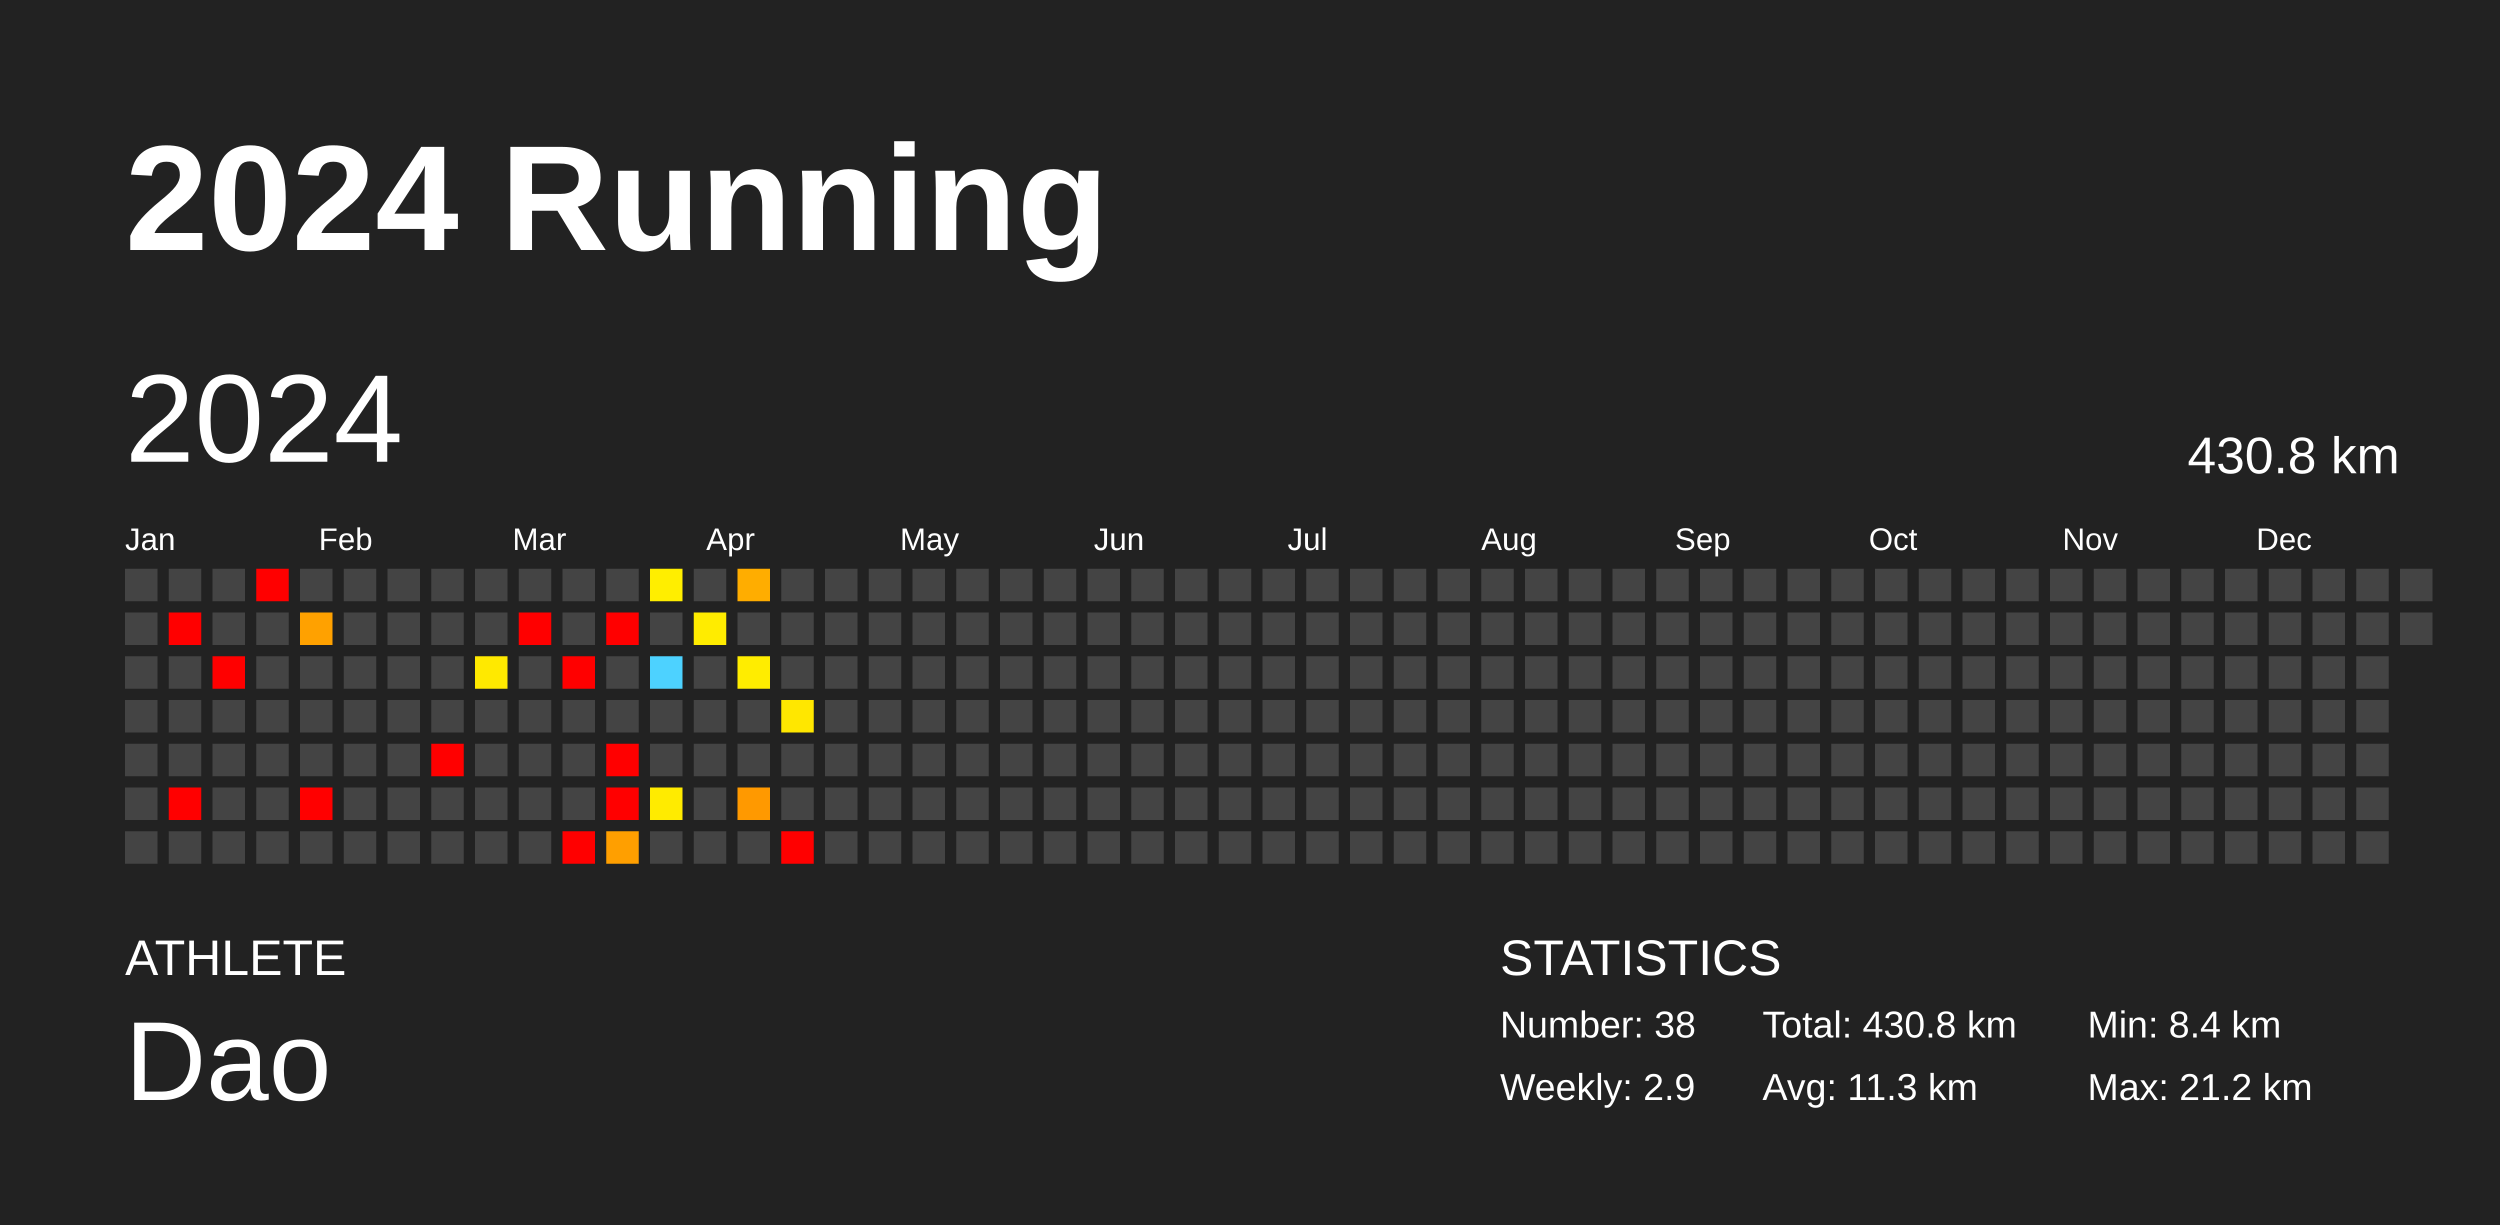
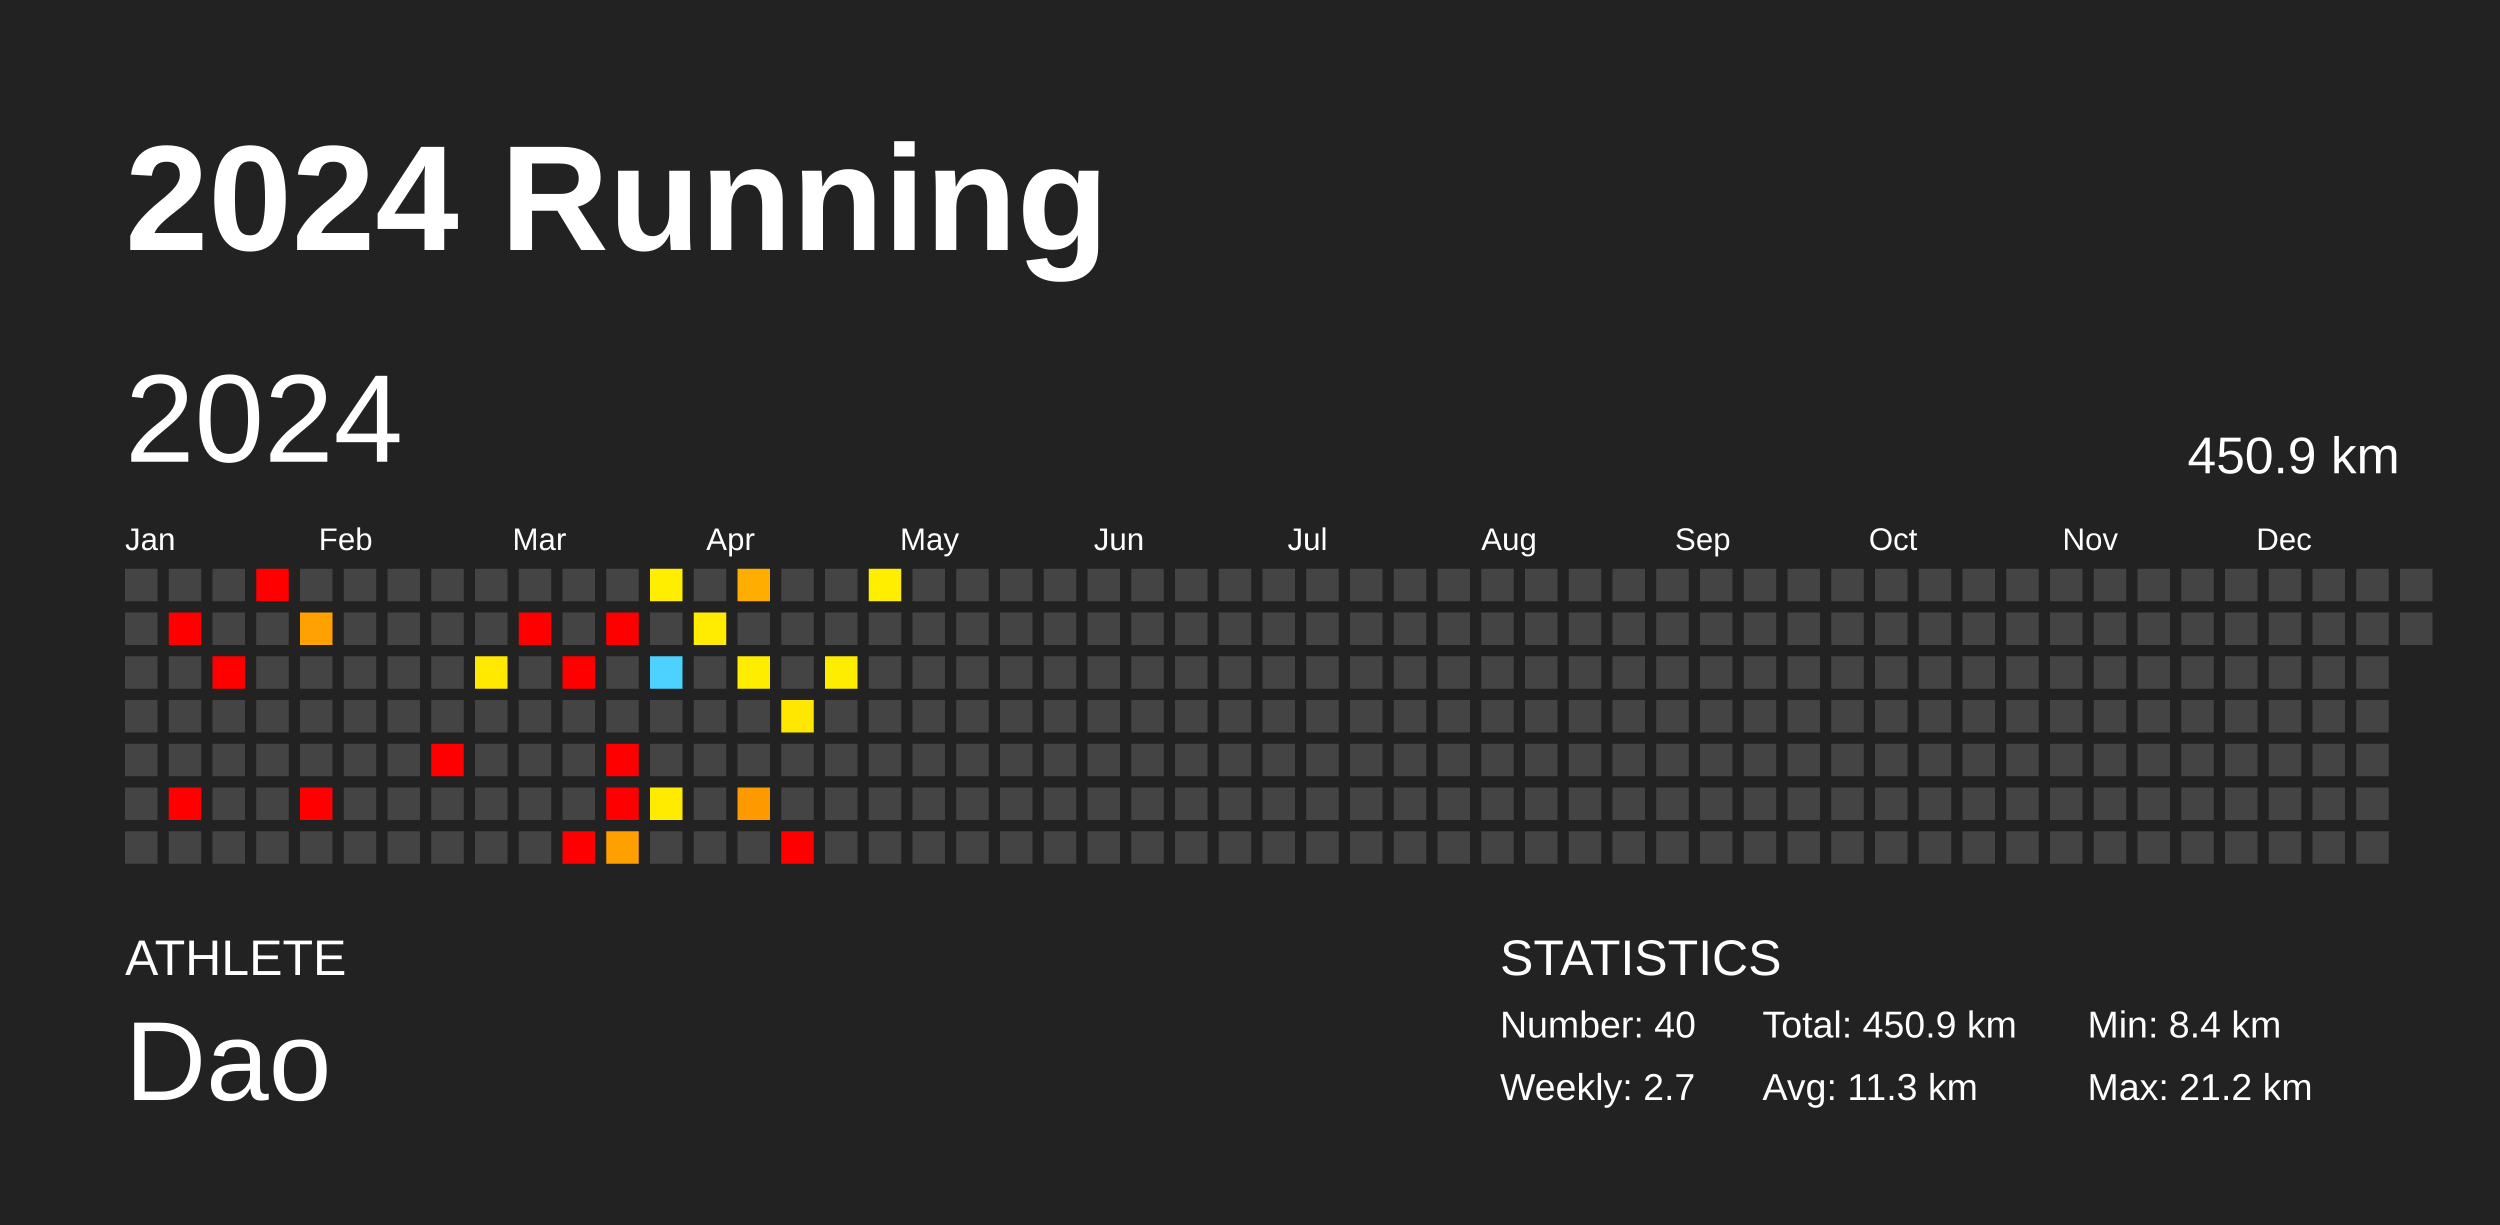
<svg xmlns="http://www.w3.org/2000/svg" baseProfile="full" height="98mm" version="1.1" viewBox="0,0,200,98" width="200mm">
  <defs />
  <rect fill="#222222" height="98" width="200" x="0" y="0" />
  <text fill="#FFFFFF" style="font-size:12px; font-family:Arial; font-weight:bold;" x="10" y="20">2024 Running</text>
  <text fill="#FFFFFF" style="font-size:4px; font-family:Arial" x="10" y="78">ATHLETE</text>
  <text fill="#FFFFFF" style="font-size:9px; font-family:Arial" x="10" y="88">Dao</text>
  <text fill="#FFFFFF" style="font-size:4px; font-family:Arial" x="120" y="78">STATISTICS</text>
-   <text fill="#FFFFFF" style="font-size:3px; font-family:Arial" x="120" y="83">Number: 38</text>
-   <text fill="#FFFFFF" style="font-size:3px; font-family:Arial" x="120" y="88">Weekly: 2.9</text>
-   <text fill="#FFFFFF" style="font-size:3px; font-family:Arial" x="141" y="83">Total: 430.8 km</text>
+   <text fill="#FFFFFF" style="font-size:3px; font-family:Arial" x="120" y="83">Number: 40</text>
+   <text fill="#FFFFFF" style="font-size:3px; font-family:Arial" x="120" y="88">Weekly: 2.7</text>
+   <text fill="#FFFFFF" style="font-size:3px; font-family:Arial" x="141" y="83">Total: 450.9 km</text>
  <text fill="#FFFFFF" style="font-size:3px; font-family:Arial" x="141" y="88">Avg: 11.3 km</text>
  <text fill="#FFFFFF" style="font-size:3px; font-family:Arial" x="167" y="83">Min: 8.4 km</text>
  <text fill="#FFFFFF" style="font-size:3px; font-family:Arial" x="167" y="88">Max: 21.2 km</text>
  <text dominant-baseline="hanging" fill="#FFFFFF" style="font-size:10.0px; font-family:Arial;" x="10" y="30">2024</text>
-   <text dominant-baseline="hanging" fill="#FFFFFF" style="font-size:4.125px; font-family:Arial;" x="175" y="35">430.8 km</text>
+   <text dominant-baseline="hanging" fill="#FFFFFF" style="font-size:4.125px; font-family:Arial;" x="175" y="35">450.9 km</text>
  <text fill="#FFFFFF" style="font-size:2.5px; font-family:Arial" x="10.0" y="44">Jan</text>
  <text fill="#FFFFFF" style="font-size:2.5px; font-family:Arial" x="25.5" y="44">Feb</text>
  <text fill="#FFFFFF" style="font-size:2.5px; font-family:Arial" x="41.0" y="44">Mar</text>
  <text fill="#FFFFFF" style="font-size:2.5px; font-family:Arial" x="56.5" y="44">Apr</text>
  <text fill="#FFFFFF" style="font-size:2.5px; font-family:Arial" x="72.0" y="44">May</text>
  <text fill="#FFFFFF" style="font-size:2.5px; font-family:Arial" x="87.5" y="44">Jun</text>
  <text fill="#FFFFFF" style="font-size:2.5px; font-family:Arial" x="103.0" y="44">Jul</text>
  <text fill="#FFFFFF" style="font-size:2.5px; font-family:Arial" x="118.5" y="44">Aug</text>
  <text fill="#FFFFFF" style="font-size:2.5px; font-family:Arial" x="134.0" y="44">Sep</text>
  <text fill="#FFFFFF" style="font-size:2.5px; font-family:Arial" x="149.5" y="44">Oct</text>
  <text fill="#FFFFFF" style="font-size:2.5px; font-family:Arial" x="165.0" y="44">Nov</text>
  <text fill="#FFFFFF" style="font-size:2.5px; font-family:Arial" x="180.5" y="44">Dec</text>
  <rect fill="#444444" height="2.6" width="2.6" x="10.0" y="45.5" />
  <rect fill="#444444" height="2.6" width="2.6" x="10.0" y="49.0" />
  <rect fill="#444444" height="2.6" width="2.6" x="10.0" y="52.5" />
  <rect fill="#444444" height="2.6" width="2.6" x="10.0" y="56.0" />
  <rect fill="#444444" height="2.6" width="2.6" x="10.0" y="59.5" />
  <rect fill="#444444" height="2.6" width="2.6" x="10.0" y="63.0" />
  <rect fill="#444444" height="2.6" width="2.6" x="10.0" y="66.5" />
  <rect fill="#444444" height="2.6" width="2.6" x="13.5" y="45.5" />
  <rect fill="red" height="2.6" width="2.6" x="13.5" y="49.0" />
  <rect fill="#444444" height="2.6" width="2.6" x="13.5" y="52.5" />
  <rect fill="#444444" height="2.6" width="2.6" x="13.5" y="56.0" />
  <rect fill="#444444" height="2.6" width="2.6" x="13.5" y="59.5" />
  <rect fill="red" height="2.6" width="2.6" x="13.5" y="63.0" />
  <rect fill="#444444" height="2.6" width="2.6" x="13.5" y="66.5" />
  <rect fill="#444444" height="2.6" width="2.6" x="17.0" y="45.5" />
  <rect fill="#444444" height="2.6" width="2.6" x="17.0" y="49.0" />
  <rect fill="red" height="2.6" width="2.6" x="17.0" y="52.5" />
  <rect fill="#444444" height="2.6" width="2.6" x="17.0" y="56.0" />
  <rect fill="#444444" height="2.6" width="2.6" x="17.0" y="59.5" />
  <rect fill="#444444" height="2.6" width="2.6" x="17.0" y="63.0" />
  <rect fill="#444444" height="2.6" width="2.6" x="17.0" y="66.5" />
  <rect fill="red" height="2.6" width="2.6" x="20.5" y="45.5" />
  <rect fill="#444444" height="2.6" width="2.6" x="20.5" y="49.0" />
  <rect fill="#444444" height="2.6" width="2.6" x="20.5" y="52.5" />
  <rect fill="#444444" height="2.6" width="2.6" x="20.5" y="56.0" />
  <rect fill="#444444" height="2.6" width="2.6" x="20.5" y="59.5" />
  <rect fill="#444444" height="2.6" width="2.6" x="20.5" y="63.0" />
  <rect fill="#444444" height="2.6" width="2.6" x="20.5" y="66.5" />
  <rect fill="#444444" height="2.6" width="2.6" x="24.0" y="45.5" />
  <rect fill="#ffa100" height="2.6" width="2.6" x="24.0" y="49.0" />
  <rect fill="#444444" height="2.6" width="2.6" x="24.0" y="52.5" />
  <rect fill="#444444" height="2.6" width="2.6" x="24.0" y="56.0" />
  <rect fill="#444444" height="2.6" width="2.6" x="24.0" y="59.5" />
  <rect fill="red" height="2.6" width="2.6" x="24.0" y="63.0" />
  <rect fill="#444444" height="2.6" width="2.6" x="24.0" y="66.5" />
  <rect fill="#444444" height="2.6" width="2.6" x="27.5" y="45.5" />
  <rect fill="#444444" height="2.6" width="2.6" x="27.5" y="49.0" />
  <rect fill="#444444" height="2.6" width="2.6" x="27.5" y="52.5" />
  <rect fill="#444444" height="2.6" width="2.6" x="27.5" y="56.0" />
  <rect fill="#444444" height="2.6" width="2.6" x="27.5" y="59.5" />
  <rect fill="#444444" height="2.6" width="2.6" x="27.5" y="63.0" />
  <rect fill="#444444" height="2.6" width="2.6" x="27.5" y="66.5" />
  <rect fill="#444444" height="2.6" width="2.6" x="31.0" y="45.5" />
  <rect fill="#444444" height="2.6" width="2.6" x="31.0" y="49.0" />
  <rect fill="#444444" height="2.6" width="2.6" x="31.0" y="52.5" />
  <rect fill="#444444" height="2.6" width="2.6" x="31.0" y="56.0" />
  <rect fill="#444444" height="2.6" width="2.6" x="31.0" y="59.5" />
  <rect fill="#444444" height="2.6" width="2.6" x="31.0" y="63.0" />
  <rect fill="#444444" height="2.6" width="2.6" x="31.0" y="66.5" />
  <rect fill="#444444" height="2.6" width="2.6" x="34.5" y="45.5" />
  <rect fill="#444444" height="2.6" width="2.6" x="34.5" y="49.0" />
  <rect fill="#444444" height="2.6" width="2.6" x="34.5" y="52.5" />
  <rect fill="#444444" height="2.6" width="2.6" x="34.5" y="56.0" />
  <rect fill="red" height="2.6" width="2.6" x="34.5" y="59.5" />
  <rect fill="#444444" height="2.6" width="2.6" x="34.5" y="63.0" />
  <rect fill="#444444" height="2.6" width="2.6" x="34.5" y="66.5" />
  <rect fill="#444444" height="2.6" width="2.6" x="38.0" y="45.5" />
  <rect fill="#444444" height="2.6" width="2.6" x="38.0" y="49.0" />
  <rect fill="#ffe900" height="2.6" width="2.6" x="38.0" y="52.5" />
  <rect fill="#444444" height="2.6" width="2.6" x="38.0" y="56.0" />
  <rect fill="#444444" height="2.6" width="2.6" x="38.0" y="59.5" />
  <rect fill="#444444" height="2.6" width="2.6" x="38.0" y="63.0" />
  <rect fill="#444444" height="2.6" width="2.6" x="38.0" y="66.5" />
  <rect fill="#444444" height="2.6" width="2.6" x="41.5" y="45.5" />
  <rect fill="red" height="2.6" width="2.6" x="41.5" y="49.0" />
  <rect fill="#444444" height="2.6" width="2.6" x="41.5" y="52.5" />
  <rect fill="#444444" height="2.6" width="2.6" x="41.5" y="56.0" />
  <rect fill="#444444" height="2.6" width="2.6" x="41.5" y="59.5" />
  <rect fill="#444444" height="2.6" width="2.6" x="41.5" y="63.0" />
  <rect fill="#444444" height="2.6" width="2.6" x="41.5" y="66.5" />
  <rect fill="#444444" height="2.6" width="2.6" x="45.0" y="45.5" />
  <rect fill="#444444" height="2.6" width="2.6" x="45.0" y="49.0" />
  <rect fill="red" height="2.6" width="2.6" x="45.0" y="52.5" />
  <rect fill="#444444" height="2.6" width="2.6" x="45.0" y="56.0" />
  <rect fill="#444444" height="2.6" width="2.6" x="45.0" y="59.5" />
  <rect fill="#444444" height="2.6" width="2.6" x="45.0" y="63.0" />
  <rect fill="red" height="2.6" width="2.6" x="45.0" y="66.5" />
  <rect fill="#444444" height="2.6" width="2.6" x="48.5" y="45.5" />
  <rect fill="red" height="2.6" width="2.6" x="48.5" y="49.0" />
  <rect fill="#444444" height="2.6" width="2.6" x="48.5" y="52.5" />
  <rect fill="#444444" height="2.6" width="2.6" x="48.5" y="56.0" />
  <rect fill="red" height="2.6" width="2.6" x="48.5" y="59.5" />
  <rect fill="red" height="2.6" width="2.6" x="48.5" y="63.0" />
  <rect fill="#ff9f00" height="2.6" width="2.6" x="48.5" y="66.5" />
  <rect fill="#ffee00" height="2.6" width="2.6" x="52.0" y="45.5" />
  <rect fill="#444444" height="2.6" width="2.6" x="52.0" y="49.0" />
  <rect fill="#4dd2ff" height="2.6" width="2.6" x="52.0" y="52.5" />
  <rect fill="#444444" height="2.6" width="2.6" x="52.0" y="56.0" />
  <rect fill="#444444" height="2.6" width="2.6" x="52.0" y="59.5" />
  <rect fill="#ffeb00" height="2.6" width="2.6" x="52.0" y="63.0" />
  <rect fill="#444444" height="2.6" width="2.6" x="52.0" y="66.5" />
  <rect fill="#444444" height="2.6" width="2.6" x="55.5" y="45.5" />
  <rect fill="#ffec00" height="2.6" width="2.6" x="55.5" y="49.0" />
  <rect fill="#444444" height="2.6" width="2.6" x="55.5" y="52.5" />
  <rect fill="#444444" height="2.6" width="2.6" x="55.5" y="56.0" />
  <rect fill="#444444" height="2.6" width="2.6" x="55.5" y="59.5" />
  <rect fill="#444444" height="2.6" width="2.6" x="55.5" y="63.0" />
  <rect fill="#444444" height="2.6" width="2.6" x="55.5" y="66.5" />
  <rect fill="#ffad00" height="2.6" width="2.6" x="59.0" y="45.5" />
  <rect fill="#444444" height="2.6" width="2.6" x="59.0" y="49.0" />
  <rect fill="#ffed00" height="2.6" width="2.6" x="59.0" y="52.5" />
  <rect fill="#444444" height="2.6" width="2.6" x="59.0" y="56.0" />
  <rect fill="#444444" height="2.6" width="2.6" x="59.0" y="59.5" />
  <rect fill="#ff9900" height="2.6" width="2.6" x="59.0" y="63.0" />
  <rect fill="#444444" height="2.6" width="2.6" x="59.0" y="66.5" />
  <rect fill="#444444" height="2.6" width="2.6" x="62.5" y="45.5" />
  <rect fill="#444444" height="2.6" width="2.6" x="62.5" y="49.0" />
  <rect fill="#444444" height="2.6" width="2.6" x="62.5" y="52.5" />
  <rect fill="#ffe700" height="2.6" width="2.6" x="62.5" y="56.0" />
  <rect fill="#444444" height="2.6" width="2.6" x="62.5" y="59.5" />
  <rect fill="#444444" height="2.6" width="2.6" x="62.5" y="63.0" />
  <rect fill="red" height="2.6" width="2.6" x="62.5" y="66.5" />
  <rect fill="#444444" height="2.6" width="2.6" x="66.0" y="45.5" />
  <rect fill="#444444" height="2.6" width="2.6" x="66.0" y="49.0" />
-   <rect fill="#444444" height="2.6" width="2.6" x="66.0" y="52.5" />
+   <rect fill="#ffed00" height="2.6" width="2.6" x="66.0" y="52.5" />
  <rect fill="#444444" height="2.6" width="2.6" x="66.0" y="56.0" />
  <rect fill="#444444" height="2.6" width="2.6" x="66.0" y="59.5" />
  <rect fill="#444444" height="2.6" width="2.6" x="66.0" y="63.0" />
  <rect fill="#444444" height="2.6" width="2.6" x="66.0" y="66.5" />
-   <rect fill="#444444" height="2.6" width="2.6" x="69.5" y="45.5" />
+   <rect fill="#ffee00" height="2.6" width="2.6" x="69.5" y="45.5" />
  <rect fill="#444444" height="2.6" width="2.6" x="69.5" y="49.0" />
  <rect fill="#444444" height="2.6" width="2.6" x="69.5" y="52.5" />
  <rect fill="#444444" height="2.6" width="2.6" x="69.5" y="56.0" />
  <rect fill="#444444" height="2.6" width="2.6" x="69.5" y="59.5" />
  <rect fill="#444444" height="2.6" width="2.6" x="69.5" y="63.0" />
  <rect fill="#444444" height="2.6" width="2.6" x="69.5" y="66.5" />
  <rect fill="#444444" height="2.6" width="2.6" x="73.0" y="45.5" />
  <rect fill="#444444" height="2.6" width="2.6" x="73.0" y="49.0" />
  <rect fill="#444444" height="2.6" width="2.6" x="73.0" y="52.5" />
  <rect fill="#444444" height="2.6" width="2.6" x="73.0" y="56.0" />
  <rect fill="#444444" height="2.6" width="2.6" x="73.0" y="59.5" />
  <rect fill="#444444" height="2.6" width="2.6" x="73.0" y="63.0" />
  <rect fill="#444444" height="2.6" width="2.6" x="73.0" y="66.5" />
  <rect fill="#444444" height="2.6" width="2.6" x="76.5" y="45.5" />
  <rect fill="#444444" height="2.6" width="2.6" x="76.5" y="49.0" />
  <rect fill="#444444" height="2.6" width="2.6" x="76.5" y="52.5" />
  <rect fill="#444444" height="2.6" width="2.6" x="76.5" y="56.0" />
  <rect fill="#444444" height="2.6" width="2.6" x="76.5" y="59.5" />
  <rect fill="#444444" height="2.6" width="2.6" x="76.5" y="63.0" />
  <rect fill="#444444" height="2.6" width="2.6" x="76.5" y="66.5" />
  <rect fill="#444444" height="2.6" width="2.6" x="80.0" y="45.5" />
  <rect fill="#444444" height="2.6" width="2.6" x="80.0" y="49.0" />
  <rect fill="#444444" height="2.6" width="2.6" x="80.0" y="52.5" />
  <rect fill="#444444" height="2.6" width="2.6" x="80.0" y="56.0" />
  <rect fill="#444444" height="2.6" width="2.6" x="80.0" y="59.5" />
  <rect fill="#444444" height="2.6" width="2.6" x="80.0" y="63.0" />
  <rect fill="#444444" height="2.6" width="2.6" x="80.0" y="66.5" />
  <rect fill="#444444" height="2.6" width="2.6" x="83.5" y="45.5" />
  <rect fill="#444444" height="2.6" width="2.6" x="83.5" y="49.0" />
  <rect fill="#444444" height="2.6" width="2.6" x="83.5" y="52.5" />
  <rect fill="#444444" height="2.6" width="2.6" x="83.5" y="56.0" />
  <rect fill="#444444" height="2.6" width="2.6" x="83.5" y="59.5" />
  <rect fill="#444444" height="2.6" width="2.6" x="83.5" y="63.0" />
  <rect fill="#444444" height="2.6" width="2.6" x="83.5" y="66.5" />
  <rect fill="#444444" height="2.6" width="2.6" x="87.0" y="45.5" />
  <rect fill="#444444" height="2.6" width="2.6" x="87.0" y="49.0" />
  <rect fill="#444444" height="2.6" width="2.6" x="87.0" y="52.5" />
  <rect fill="#444444" height="2.6" width="2.6" x="87.0" y="56.0" />
  <rect fill="#444444" height="2.6" width="2.6" x="87.0" y="59.5" />
  <rect fill="#444444" height="2.6" width="2.6" x="87.0" y="63.0" />
  <rect fill="#444444" height="2.6" width="2.6" x="87.0" y="66.5" />
  <rect fill="#444444" height="2.6" width="2.6" x="90.5" y="45.5" />
  <rect fill="#444444" height="2.6" width="2.6" x="90.5" y="49.0" />
  <rect fill="#444444" height="2.6" width="2.6" x="90.5" y="52.5" />
  <rect fill="#444444" height="2.6" width="2.6" x="90.5" y="56.0" />
  <rect fill="#444444" height="2.6" width="2.6" x="90.5" y="59.5" />
  <rect fill="#444444" height="2.6" width="2.6" x="90.5" y="63.0" />
  <rect fill="#444444" height="2.6" width="2.6" x="90.5" y="66.5" />
  <rect fill="#444444" height="2.6" width="2.6" x="94.0" y="45.5" />
  <rect fill="#444444" height="2.6" width="2.6" x="94.0" y="49.0" />
  <rect fill="#444444" height="2.6" width="2.6" x="94.0" y="52.5" />
  <rect fill="#444444" height="2.6" width="2.6" x="94.0" y="56.0" />
  <rect fill="#444444" height="2.6" width="2.6" x="94.0" y="59.5" />
  <rect fill="#444444" height="2.6" width="2.6" x="94.0" y="63.0" />
  <rect fill="#444444" height="2.6" width="2.6" x="94.0" y="66.5" />
  <rect fill="#444444" height="2.6" width="2.6" x="97.5" y="45.5" />
  <rect fill="#444444" height="2.6" width="2.6" x="97.5" y="49.0" />
  <rect fill="#444444" height="2.6" width="2.6" x="97.5" y="52.5" />
  <rect fill="#444444" height="2.6" width="2.6" x="97.5" y="56.0" />
  <rect fill="#444444" height="2.6" width="2.6" x="97.5" y="59.5" />
  <rect fill="#444444" height="2.6" width="2.6" x="97.5" y="63.0" />
  <rect fill="#444444" height="2.6" width="2.6" x="97.5" y="66.5" />
  <rect fill="#444444" height="2.6" width="2.6" x="101.0" y="45.5" />
  <rect fill="#444444" height="2.6" width="2.6" x="101.0" y="49.0" />
  <rect fill="#444444" height="2.6" width="2.6" x="101.0" y="52.5" />
  <rect fill="#444444" height="2.6" width="2.6" x="101.0" y="56.0" />
  <rect fill="#444444" height="2.6" width="2.6" x="101.0" y="59.5" />
  <rect fill="#444444" height="2.6" width="2.6" x="101.0" y="63.0" />
  <rect fill="#444444" height="2.6" width="2.6" x="101.0" y="66.5" />
  <rect fill="#444444" height="2.6" width="2.6" x="104.5" y="45.5" />
  <rect fill="#444444" height="2.6" width="2.6" x="104.5" y="49.0" />
  <rect fill="#444444" height="2.6" width="2.6" x="104.5" y="52.5" />
  <rect fill="#444444" height="2.6" width="2.6" x="104.5" y="56.0" />
  <rect fill="#444444" height="2.6" width="2.6" x="104.5" y="59.5" />
  <rect fill="#444444" height="2.6" width="2.6" x="104.5" y="63.0" />
  <rect fill="#444444" height="2.6" width="2.6" x="104.5" y="66.5" />
  <rect fill="#444444" height="2.6" width="2.6" x="108.0" y="45.5" />
  <rect fill="#444444" height="2.6" width="2.6" x="108.0" y="49.0" />
  <rect fill="#444444" height="2.6" width="2.6" x="108.0" y="52.5" />
  <rect fill="#444444" height="2.6" width="2.6" x="108.0" y="56.0" />
  <rect fill="#444444" height="2.6" width="2.6" x="108.0" y="59.5" />
  <rect fill="#444444" height="2.6" width="2.6" x="108.0" y="63.0" />
  <rect fill="#444444" height="2.6" width="2.6" x="108.0" y="66.5" />
  <rect fill="#444444" height="2.6" width="2.6" x="111.5" y="45.5" />
  <rect fill="#444444" height="2.6" width="2.6" x="111.5" y="49.0" />
  <rect fill="#444444" height="2.6" width="2.6" x="111.5" y="52.5" />
  <rect fill="#444444" height="2.6" width="2.6" x="111.5" y="56.0" />
  <rect fill="#444444" height="2.6" width="2.6" x="111.5" y="59.5" />
  <rect fill="#444444" height="2.6" width="2.6" x="111.5" y="63.0" />
  <rect fill="#444444" height="2.6" width="2.6" x="111.5" y="66.5" />
  <rect fill="#444444" height="2.6" width="2.6" x="115.0" y="45.5" />
  <rect fill="#444444" height="2.6" width="2.6" x="115.0" y="49.0" />
  <rect fill="#444444" height="2.6" width="2.6" x="115.0" y="52.5" />
  <rect fill="#444444" height="2.6" width="2.6" x="115.0" y="56.0" />
  <rect fill="#444444" height="2.6" width="2.6" x="115.0" y="59.5" />
  <rect fill="#444444" height="2.6" width="2.6" x="115.0" y="63.0" />
  <rect fill="#444444" height="2.6" width="2.6" x="115.0" y="66.5" />
  <rect fill="#444444" height="2.6" width="2.6" x="118.5" y="45.5" />
  <rect fill="#444444" height="2.6" width="2.6" x="118.5" y="49.0" />
  <rect fill="#444444" height="2.6" width="2.6" x="118.5" y="52.5" />
  <rect fill="#444444" height="2.6" width="2.6" x="118.5" y="56.0" />
  <rect fill="#444444" height="2.6" width="2.6" x="118.5" y="59.5" />
  <rect fill="#444444" height="2.6" width="2.6" x="118.5" y="63.0" />
  <rect fill="#444444" height="2.6" width="2.6" x="118.5" y="66.5" />
  <rect fill="#444444" height="2.6" width="2.6" x="122.0" y="45.5" />
  <rect fill="#444444" height="2.6" width="2.6" x="122.0" y="49.0" />
  <rect fill="#444444" height="2.6" width="2.6" x="122.0" y="52.5" />
  <rect fill="#444444" height="2.6" width="2.6" x="122.0" y="56.0" />
  <rect fill="#444444" height="2.6" width="2.6" x="122.0" y="59.5" />
  <rect fill="#444444" height="2.6" width="2.6" x="122.0" y="63.0" />
  <rect fill="#444444" height="2.6" width="2.6" x="122.0" y="66.5" />
  <rect fill="#444444" height="2.6" width="2.6" x="125.5" y="45.5" />
  <rect fill="#444444" height="2.6" width="2.6" x="125.5" y="49.0" />
  <rect fill="#444444" height="2.6" width="2.6" x="125.5" y="52.5" />
  <rect fill="#444444" height="2.6" width="2.6" x="125.5" y="56.0" />
  <rect fill="#444444" height="2.6" width="2.6" x="125.5" y="59.5" />
  <rect fill="#444444" height="2.6" width="2.6" x="125.5" y="63.0" />
  <rect fill="#444444" height="2.6" width="2.6" x="125.5" y="66.5" />
  <rect fill="#444444" height="2.6" width="2.6" x="129.0" y="45.5" />
  <rect fill="#444444" height="2.6" width="2.6" x="129.0" y="49.0" />
  <rect fill="#444444" height="2.6" width="2.6" x="129.0" y="52.5" />
  <rect fill="#444444" height="2.6" width="2.6" x="129.0" y="56.0" />
  <rect fill="#444444" height="2.6" width="2.6" x="129.0" y="59.5" />
  <rect fill="#444444" height="2.6" width="2.6" x="129.0" y="63.0" />
  <rect fill="#444444" height="2.6" width="2.6" x="129.0" y="66.5" />
  <rect fill="#444444" height="2.6" width="2.6" x="132.5" y="45.5" />
  <rect fill="#444444" height="2.6" width="2.6" x="132.5" y="49.0" />
  <rect fill="#444444" height="2.6" width="2.6" x="132.5" y="52.5" />
  <rect fill="#444444" height="2.6" width="2.6" x="132.5" y="56.0" />
  <rect fill="#444444" height="2.6" width="2.6" x="132.5" y="59.5" />
  <rect fill="#444444" height="2.6" width="2.6" x="132.5" y="63.0" />
  <rect fill="#444444" height="2.6" width="2.6" x="132.5" y="66.5" />
  <rect fill="#444444" height="2.6" width="2.6" x="136.0" y="45.5" />
  <rect fill="#444444" height="2.6" width="2.6" x="136.0" y="49.0" />
  <rect fill="#444444" height="2.6" width="2.6" x="136.0" y="52.5" />
  <rect fill="#444444" height="2.6" width="2.6" x="136.0" y="56.0" />
  <rect fill="#444444" height="2.6" width="2.6" x="136.0" y="59.5" />
  <rect fill="#444444" height="2.6" width="2.6" x="136.0" y="63.0" />
  <rect fill="#444444" height="2.6" width="2.6" x="136.0" y="66.5" />
  <rect fill="#444444" height="2.6" width="2.6" x="139.5" y="45.5" />
  <rect fill="#444444" height="2.6" width="2.6" x="139.5" y="49.0" />
  <rect fill="#444444" height="2.6" width="2.6" x="139.5" y="52.5" />
  <rect fill="#444444" height="2.6" width="2.6" x="139.5" y="56.0" />
  <rect fill="#444444" height="2.6" width="2.6" x="139.5" y="59.5" />
  <rect fill="#444444" height="2.6" width="2.6" x="139.5" y="63.0" />
  <rect fill="#444444" height="2.6" width="2.6" x="139.5" y="66.5" />
  <rect fill="#444444" height="2.6" width="2.6" x="143.0" y="45.5" />
  <rect fill="#444444" height="2.6" width="2.6" x="143.0" y="49.0" />
  <rect fill="#444444" height="2.6" width="2.6" x="143.0" y="52.5" />
  <rect fill="#444444" height="2.6" width="2.6" x="143.0" y="56.0" />
  <rect fill="#444444" height="2.6" width="2.6" x="143.0" y="59.5" />
  <rect fill="#444444" height="2.6" width="2.6" x="143.0" y="63.0" />
  <rect fill="#444444" height="2.6" width="2.6" x="143.0" y="66.5" />
  <rect fill="#444444" height="2.6" width="2.6" x="146.5" y="45.5" />
  <rect fill="#444444" height="2.6" width="2.6" x="146.5" y="49.0" />
  <rect fill="#444444" height="2.6" width="2.6" x="146.5" y="52.5" />
  <rect fill="#444444" height="2.6" width="2.6" x="146.5" y="56.0" />
  <rect fill="#444444" height="2.6" width="2.6" x="146.5" y="59.5" />
  <rect fill="#444444" height="2.6" width="2.6" x="146.5" y="63.0" />
  <rect fill="#444444" height="2.6" width="2.6" x="146.5" y="66.5" />
  <rect fill="#444444" height="2.6" width="2.6" x="150.0" y="45.5" />
  <rect fill="#444444" height="2.6" width="2.6" x="150.0" y="49.0" />
  <rect fill="#444444" height="2.6" width="2.6" x="150.0" y="52.5" />
  <rect fill="#444444" height="2.6" width="2.6" x="150.0" y="56.0" />
  <rect fill="#444444" height="2.6" width="2.6" x="150.0" y="59.5" />
  <rect fill="#444444" height="2.6" width="2.6" x="150.0" y="63.0" />
  <rect fill="#444444" height="2.6" width="2.6" x="150.0" y="66.5" />
  <rect fill="#444444" height="2.6" width="2.6" x="153.5" y="45.5" />
  <rect fill="#444444" height="2.6" width="2.6" x="153.5" y="49.0" />
  <rect fill="#444444" height="2.6" width="2.6" x="153.5" y="52.5" />
  <rect fill="#444444" height="2.6" width="2.6" x="153.5" y="56.0" />
  <rect fill="#444444" height="2.6" width="2.6" x="153.5" y="59.5" />
  <rect fill="#444444" height="2.6" width="2.6" x="153.5" y="63.0" />
  <rect fill="#444444" height="2.6" width="2.6" x="153.5" y="66.5" />
  <rect fill="#444444" height="2.6" width="2.6" x="157.0" y="45.5" />
  <rect fill="#444444" height="2.6" width="2.6" x="157.0" y="49.0" />
  <rect fill="#444444" height="2.6" width="2.6" x="157.0" y="52.5" />
  <rect fill="#444444" height="2.6" width="2.6" x="157.0" y="56.0" />
  <rect fill="#444444" height="2.6" width="2.6" x="157.0" y="59.5" />
  <rect fill="#444444" height="2.6" width="2.6" x="157.0" y="63.0" />
  <rect fill="#444444" height="2.6" width="2.6" x="157.0" y="66.5" />
  <rect fill="#444444" height="2.6" width="2.6" x="160.5" y="45.5" />
  <rect fill="#444444" height="2.6" width="2.6" x="160.5" y="49.0" />
  <rect fill="#444444" height="2.6" width="2.6" x="160.5" y="52.5" />
  <rect fill="#444444" height="2.6" width="2.6" x="160.5" y="56.0" />
  <rect fill="#444444" height="2.6" width="2.6" x="160.5" y="59.5" />
  <rect fill="#444444" height="2.6" width="2.6" x="160.5" y="63.0" />
  <rect fill="#444444" height="2.6" width="2.6" x="160.5" y="66.5" />
  <rect fill="#444444" height="2.6" width="2.6" x="164.0" y="45.5" />
  <rect fill="#444444" height="2.6" width="2.6" x="164.0" y="49.0" />
  <rect fill="#444444" height="2.6" width="2.6" x="164.0" y="52.5" />
  <rect fill="#444444" height="2.6" width="2.6" x="164.0" y="56.0" />
  <rect fill="#444444" height="2.6" width="2.6" x="164.0" y="59.5" />
  <rect fill="#444444" height="2.6" width="2.6" x="164.0" y="63.0" />
  <rect fill="#444444" height="2.6" width="2.6" x="164.0" y="66.5" />
  <rect fill="#444444" height="2.6" width="2.6" x="167.5" y="45.5" />
  <rect fill="#444444" height="2.6" width="2.6" x="167.5" y="49.0" />
  <rect fill="#444444" height="2.6" width="2.6" x="167.5" y="52.5" />
  <rect fill="#444444" height="2.6" width="2.6" x="167.5" y="56.0" />
  <rect fill="#444444" height="2.6" width="2.6" x="167.5" y="59.5" />
  <rect fill="#444444" height="2.6" width="2.6" x="167.5" y="63.0" />
  <rect fill="#444444" height="2.6" width="2.6" x="167.5" y="66.5" />
  <rect fill="#444444" height="2.6" width="2.6" x="171.0" y="45.5" />
  <rect fill="#444444" height="2.6" width="2.6" x="171.0" y="49.0" />
  <rect fill="#444444" height="2.6" width="2.6" x="171.0" y="52.5" />
  <rect fill="#444444" height="2.6" width="2.6" x="171.0" y="56.0" />
  <rect fill="#444444" height="2.6" width="2.6" x="171.0" y="59.5" />
  <rect fill="#444444" height="2.6" width="2.6" x="171.0" y="63.0" />
  <rect fill="#444444" height="2.6" width="2.6" x="171.0" y="66.5" />
  <rect fill="#444444" height="2.6" width="2.6" x="174.5" y="45.5" />
  <rect fill="#444444" height="2.6" width="2.6" x="174.5" y="49.0" />
  <rect fill="#444444" height="2.6" width="2.6" x="174.5" y="52.5" />
  <rect fill="#444444" height="2.6" width="2.6" x="174.5" y="56.0" />
  <rect fill="#444444" height="2.6" width="2.6" x="174.5" y="59.5" />
  <rect fill="#444444" height="2.6" width="2.6" x="174.5" y="63.0" />
  <rect fill="#444444" height="2.6" width="2.6" x="174.5" y="66.5" />
  <rect fill="#444444" height="2.6" width="2.6" x="178.0" y="45.5" />
  <rect fill="#444444" height="2.6" width="2.6" x="178.0" y="49.0" />
  <rect fill="#444444" height="2.6" width="2.6" x="178.0" y="52.5" />
  <rect fill="#444444" height="2.6" width="2.6" x="178.0" y="56.0" />
  <rect fill="#444444" height="2.6" width="2.6" x="178.0" y="59.5" />
  <rect fill="#444444" height="2.6" width="2.6" x="178.0" y="63.0" />
  <rect fill="#444444" height="2.6" width="2.6" x="178.0" y="66.5" />
  <rect fill="#444444" height="2.6" width="2.6" x="181.5" y="45.5" />
  <rect fill="#444444" height="2.6" width="2.6" x="181.5" y="49.0" />
  <rect fill="#444444" height="2.6" width="2.6" x="181.5" y="52.5" />
  <rect fill="#444444" height="2.6" width="2.6" x="181.5" y="56.0" />
  <rect fill="#444444" height="2.6" width="2.6" x="181.5" y="59.5" />
  <rect fill="#444444" height="2.6" width="2.6" x="181.5" y="63.0" />
  <rect fill="#444444" height="2.6" width="2.6" x="181.5" y="66.5" />
  <rect fill="#444444" height="2.6" width="2.6" x="185.0" y="45.5" />
  <rect fill="#444444" height="2.6" width="2.6" x="185.0" y="49.0" />
  <rect fill="#444444" height="2.6" width="2.6" x="185.0" y="52.5" />
  <rect fill="#444444" height="2.6" width="2.6" x="185.0" y="56.0" />
  <rect fill="#444444" height="2.6" width="2.6" x="185.0" y="59.5" />
  <rect fill="#444444" height="2.6" width="2.6" x="185.0" y="63.0" />
  <rect fill="#444444" height="2.6" width="2.6" x="185.0" y="66.5" />
  <rect fill="#444444" height="2.6" width="2.6" x="188.5" y="45.5" />
  <rect fill="#444444" height="2.6" width="2.6" x="188.5" y="49.0" />
  <rect fill="#444444" height="2.6" width="2.6" x="188.5" y="52.5" />
  <rect fill="#444444" height="2.6" width="2.6" x="188.5" y="56.0" />
  <rect fill="#444444" height="2.6" width="2.6" x="188.5" y="59.5" />
  <rect fill="#444444" height="2.6" width="2.6" x="188.5" y="63.0" />
  <rect fill="#444444" height="2.6" width="2.6" x="188.5" y="66.5" />
  <rect fill="#444444" height="2.6" width="2.6" x="192.0" y="45.5" />
  <rect fill="#444444" height="2.6" width="2.6" x="192.0" y="49.0" />
</svg>
